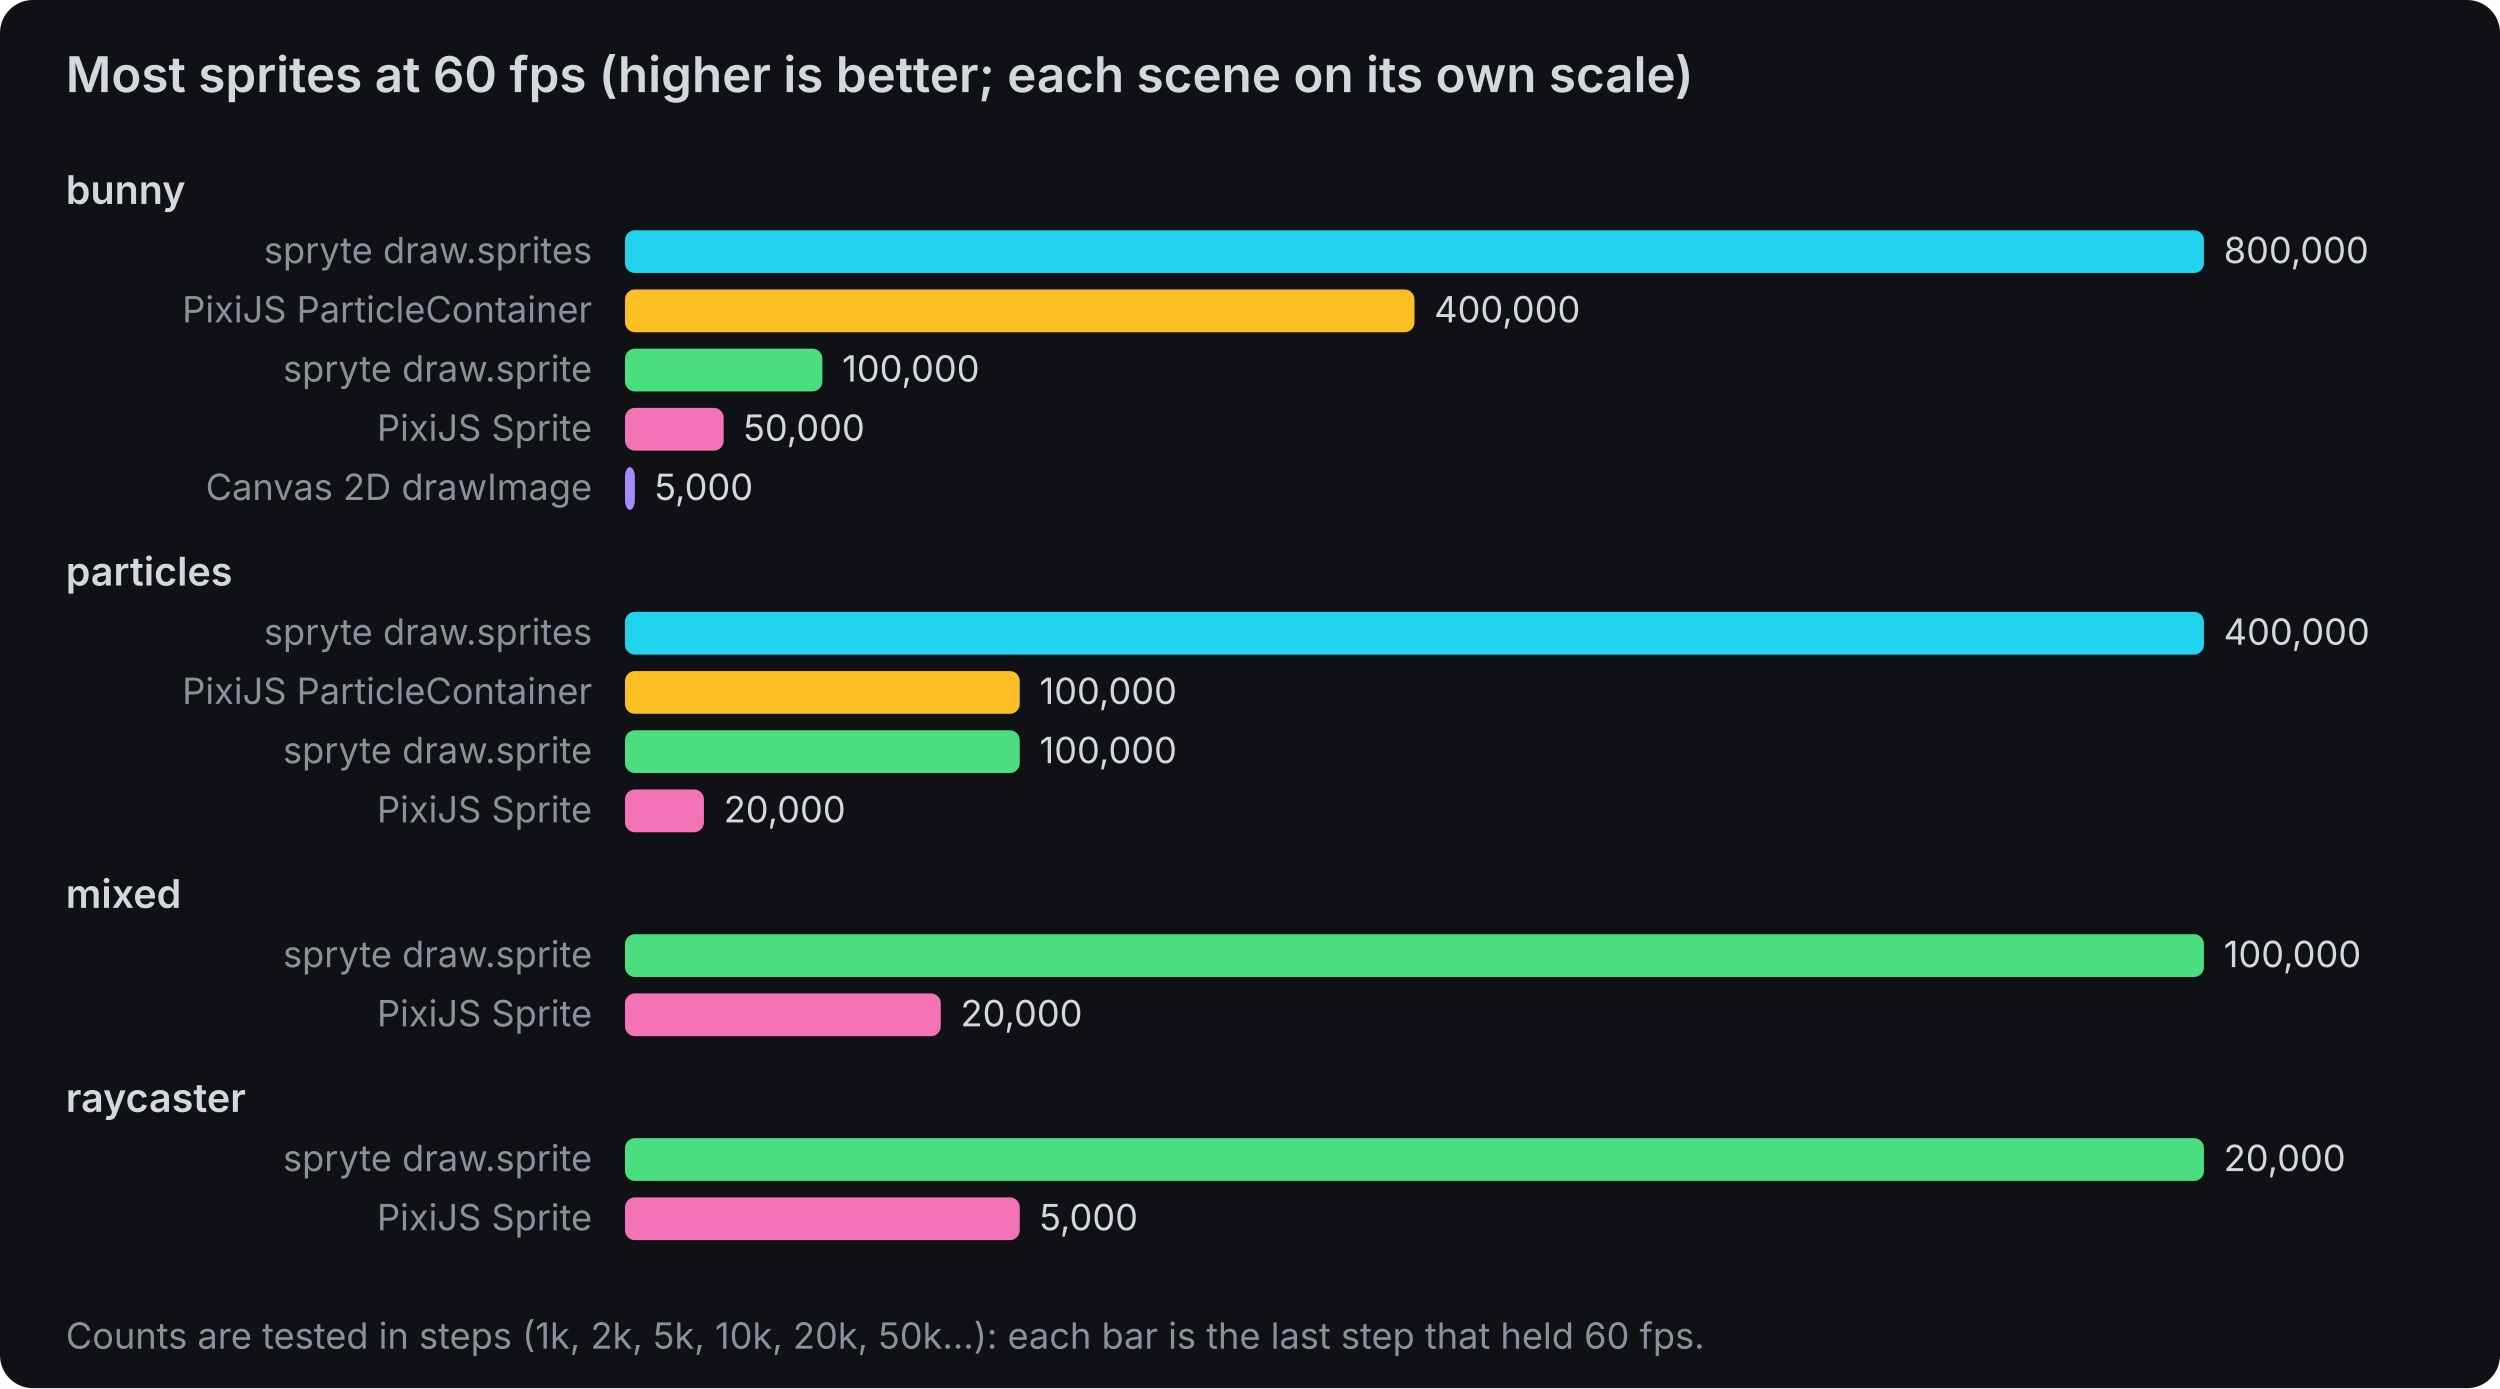
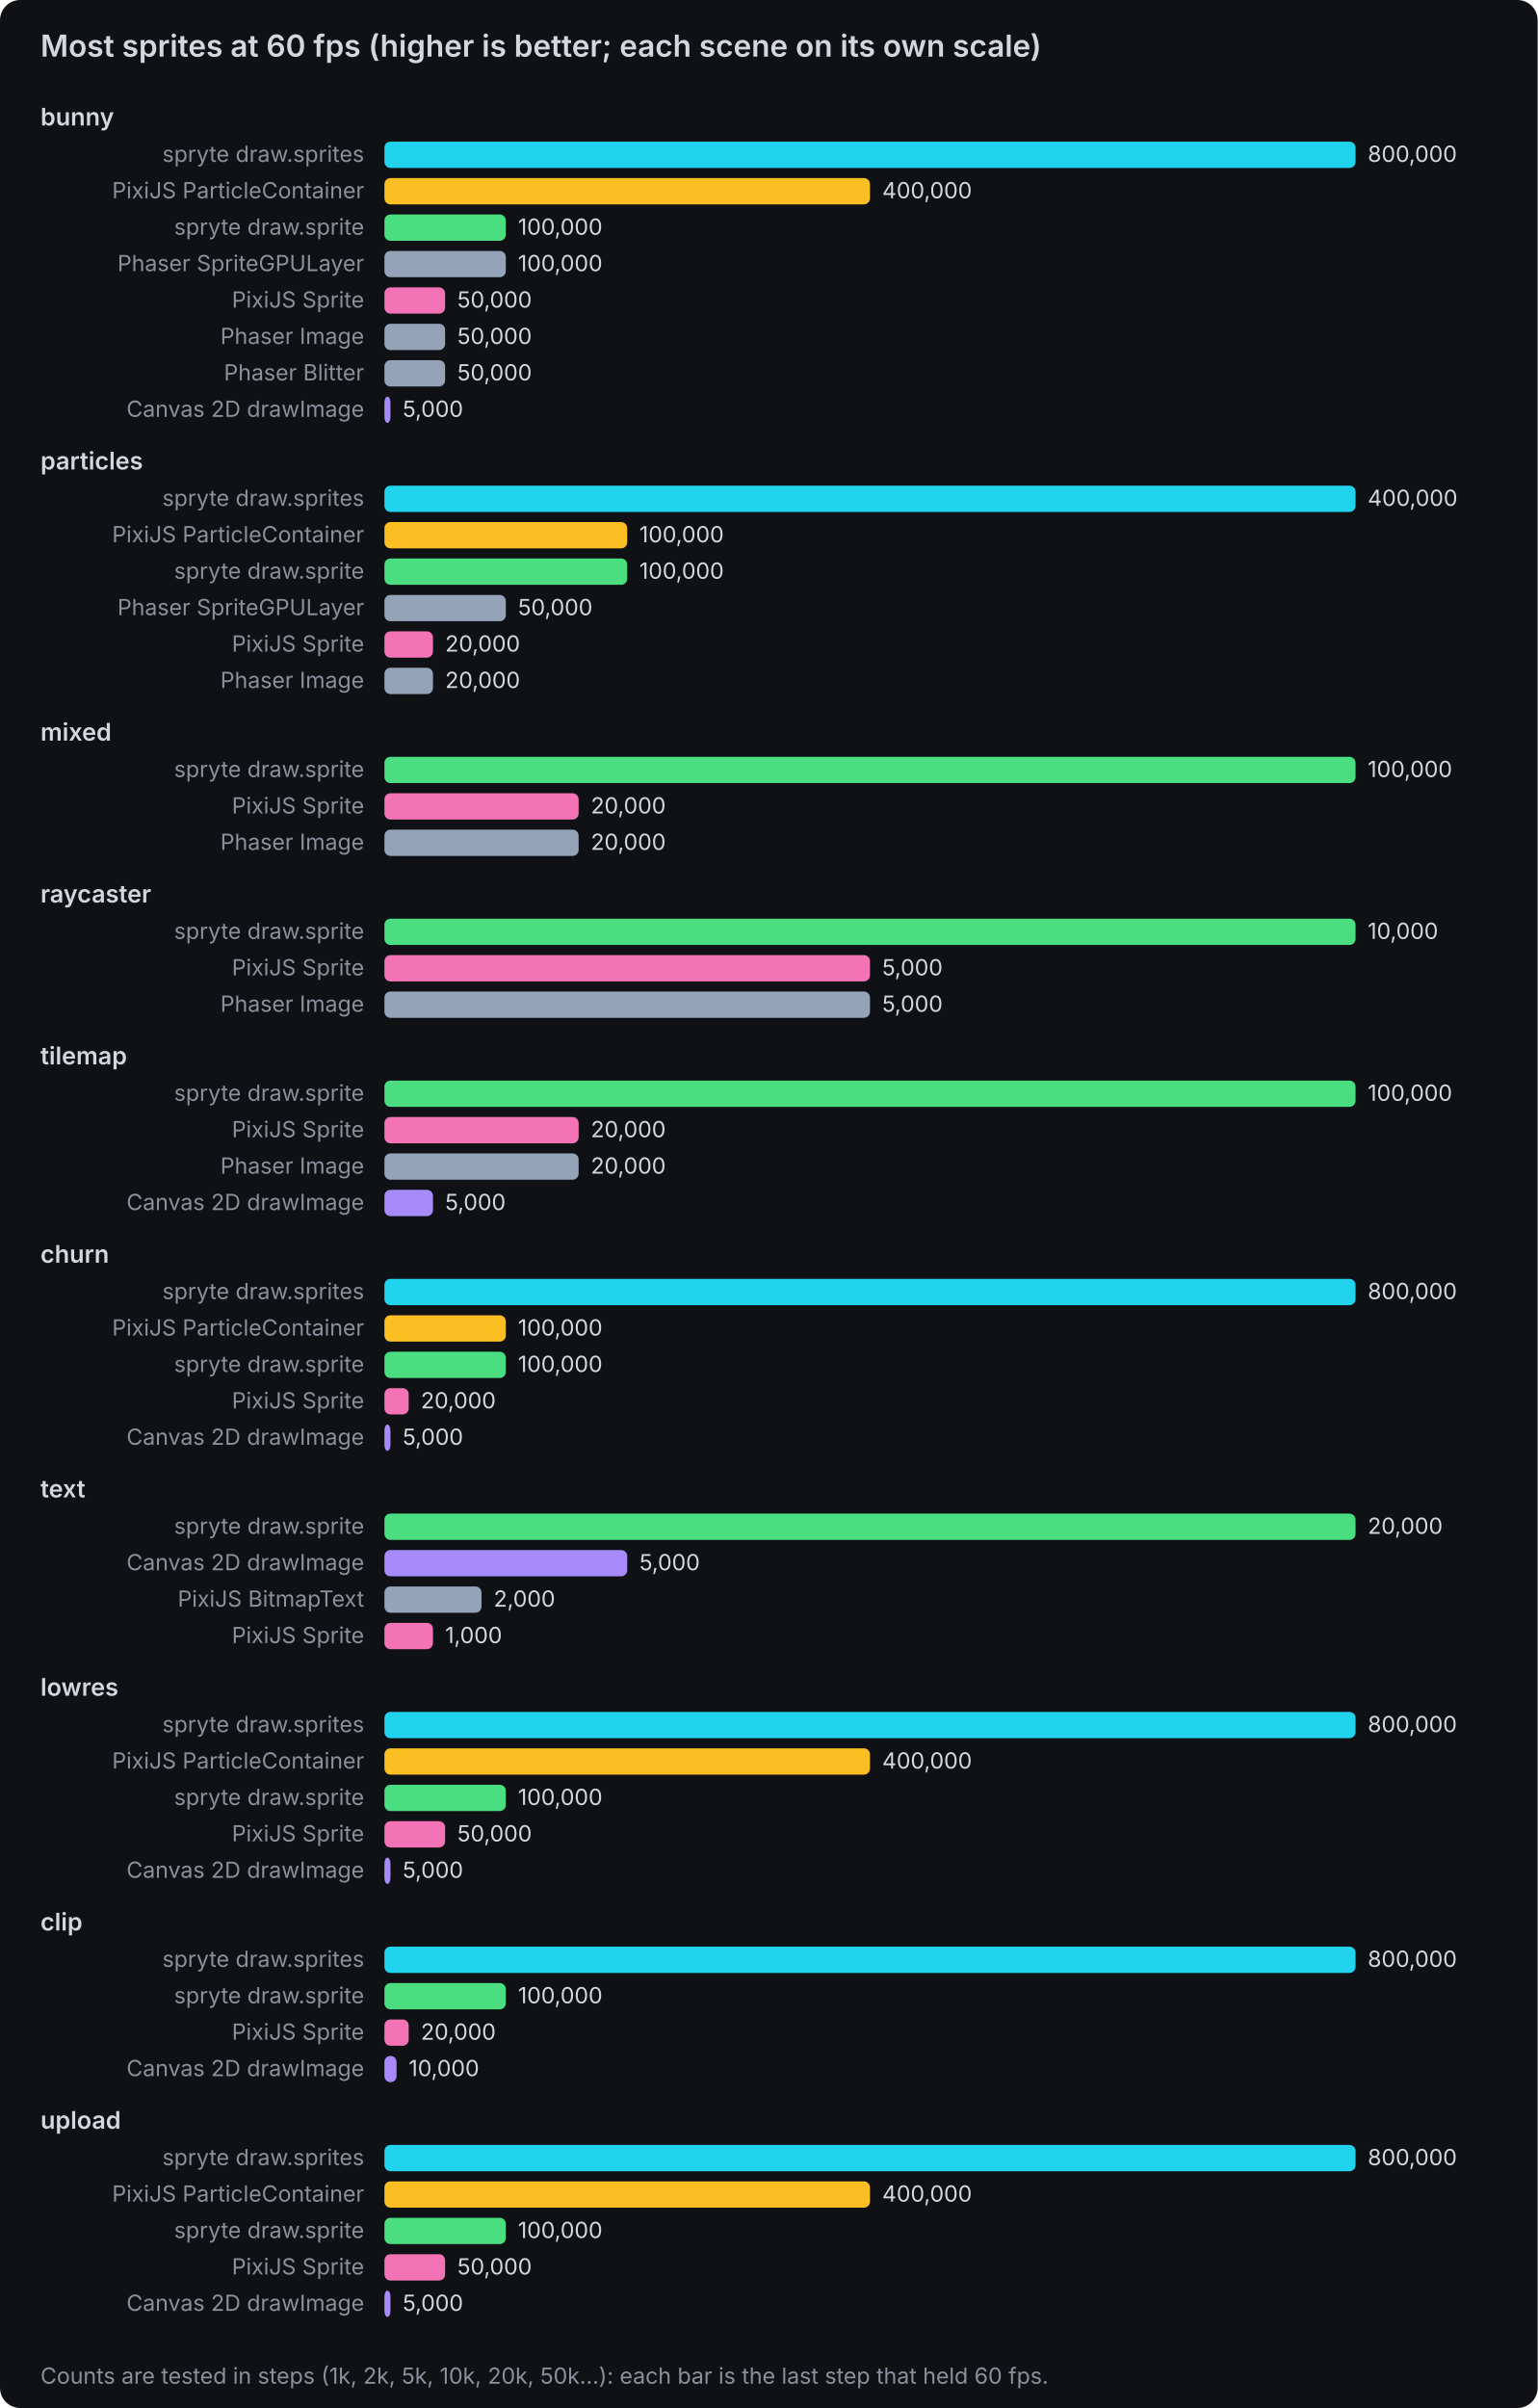
- <svg xmlns="http://www.w3.org/2000/svg" viewBox="0 0 760 422" width="760" height="422" font-family="ui-sans-serif, system-ui, -apple-system, Segoe UI, sans-serif" role="img" aria-label="Most sprites at 60 fps">
-   <rect width="760" height="422" rx="10" fill="#0f1115" />
+ <svg xmlns="http://www.w3.org/2000/svg" viewBox="0 0 760 1190" width="760" height="1190" font-family="ui-sans-serif, system-ui, -apple-system, Segoe UI, sans-serif" role="img" aria-label="Most sprites at 60 fps">
+   <rect width="760" height="1190" rx="10" fill="#0f1115" />
  <text x="20" y="28" fill="#d4d7dd" font-size="15" font-weight="600">Most sprites at 60 fps (higher is better; each scene on its own scale)</text>
  <text x="20" y="62" fill="#d4d7dd" font-size="12" font-weight="600">bunny</text>
  <text x="180" y="80" fill="#8b909a" font-size="11" text-anchor="end">spryte draw.sprites</text>
  <rect x="190" y="70" width="480" height="13" rx="3" fill="#22d3ee" />
  <text x="676" y="80" fill="#d4d7dd" font-size="11">800,000</text>
  <text x="180" y="98" fill="#8b909a" font-size="11" text-anchor="end">PixiJS ParticleContainer</text>
  <rect x="190" y="88" width="240" height="13" rx="3" fill="#fbbf24" />
  <text x="436" y="98" fill="#d4d7dd" font-size="11">400,000</text>
  <text x="180" y="116" fill="#8b909a" font-size="11" text-anchor="end">spryte draw.sprite</text>
  <rect x="190" y="106" width="60" height="13" rx="3" fill="#4ade80" />
  <text x="256" y="116" fill="#d4d7dd" font-size="11">100,000</text>
-   <text x="180" y="134" fill="#8b909a" font-size="11" text-anchor="end">PixiJS Sprite</text>
-   <rect x="190" y="124" width="30" height="13" rx="3" fill="#f472b6" />
-   <text x="226" y="134" fill="#d4d7dd" font-size="11">50,000</text>
-   <text x="180" y="152" fill="#8b909a" font-size="11" text-anchor="end">Canvas 2D drawImage</text>
-   <rect x="190" y="142" width="3" height="13" rx="3" fill="#a78bfa" />
-   <text x="199" y="152" fill="#d4d7dd" font-size="11">5,000</text>
-   <text x="20" y="178" fill="#d4d7dd" font-size="12" font-weight="600">particles</text>
-   <text x="180" y="196" fill="#8b909a" font-size="11" text-anchor="end">spryte draw.sprites</text>
-   <rect x="190" y="186" width="480" height="13" rx="3" fill="#22d3ee" />
-   <text x="676" y="196" fill="#d4d7dd" font-size="11">400,000</text>
-   <text x="180" y="214" fill="#8b909a" font-size="11" text-anchor="end">PixiJS ParticleContainer</text>
-   <rect x="190" y="204" width="120" height="13" rx="3" fill="#fbbf24" />
-   <text x="316" y="214" fill="#d4d7dd" font-size="11">100,000</text>
-   <text x="180" y="232" fill="#8b909a" font-size="11" text-anchor="end">spryte draw.sprite</text>
-   <rect x="190" y="222" width="120" height="13" rx="3" fill="#4ade80" />
-   <text x="316" y="232" fill="#d4d7dd" font-size="11">100,000</text>
-   <text x="180" y="250" fill="#8b909a" font-size="11" text-anchor="end">PixiJS Sprite</text>
-   <rect x="190" y="240" width="24" height="13" rx="3" fill="#f472b6" />
-   <text x="220" y="250" fill="#d4d7dd" font-size="11">20,000</text>
-   <text x="20" y="276" fill="#d4d7dd" font-size="12" font-weight="600">mixed</text>
-   <text x="180" y="294" fill="#8b909a" font-size="11" text-anchor="end">spryte draw.sprite</text>
-   <rect x="190" y="284" width="480" height="13" rx="3" fill="#4ade80" />
-   <text x="676" y="294" fill="#d4d7dd" font-size="11">100,000</text>
-   <text x="180" y="312" fill="#8b909a" font-size="11" text-anchor="end">PixiJS Sprite</text>
-   <rect x="190" y="302" width="96" height="13" rx="3" fill="#f472b6" />
-   <text x="292" y="312" fill="#d4d7dd" font-size="11">20,000</text>
-   <text x="20" y="338" fill="#d4d7dd" font-size="12" font-weight="600">raycaster</text>
-   <text x="180" y="356" fill="#8b909a" font-size="11" text-anchor="end">spryte draw.sprite</text>
-   <rect x="190" y="346" width="480" height="13" rx="3" fill="#4ade80" />
-   <text x="676" y="356" fill="#d4d7dd" font-size="11">20,000</text>
-   <text x="180" y="374" fill="#8b909a" font-size="11" text-anchor="end">PixiJS Sprite</text>
-   <rect x="190" y="364" width="120" height="13" rx="3" fill="#f472b6" />
-   <text x="316" y="374" fill="#d4d7dd" font-size="11">5,000</text>
-   <text x="20" y="410" fill="#8b909a" font-size="11">Counts are tested in steps (1k, 2k, 5k, 10k, 20k, 50k…): each bar is the last step that held 60 fps.</text>
+   <text x="180" y="134" fill="#8b909a" font-size="11" text-anchor="end">Phaser SpriteGPULayer</text>
+   <rect x="190" y="124" width="60" height="13" rx="3" fill="#94a3b8" />
+   <text x="256" y="134" fill="#d4d7dd" font-size="11">100,000</text>
+   <text x="180" y="152" fill="#8b909a" font-size="11" text-anchor="end">PixiJS Sprite</text>
+   <rect x="190" y="142" width="30" height="13" rx="3" fill="#f472b6" />
+   <text x="226" y="152" fill="#d4d7dd" font-size="11">50,000</text>
+   <text x="180" y="170" fill="#8b909a" font-size="11" text-anchor="end">Phaser Image</text>
+   <rect x="190" y="160" width="30" height="13" rx="3" fill="#94a3b8" />
+   <text x="226" y="170" fill="#d4d7dd" font-size="11">50,000</text>
+   <text x="180" y="188" fill="#8b909a" font-size="11" text-anchor="end">Phaser Blitter</text>
+   <rect x="190" y="178" width="30" height="13" rx="3" fill="#94a3b8" />
+   <text x="226" y="188" fill="#d4d7dd" font-size="11">50,000</text>
+   <text x="180" y="206" fill="#8b909a" font-size="11" text-anchor="end">Canvas 2D drawImage</text>
+   <rect x="190" y="196" width="3" height="13" rx="3" fill="#a78bfa" />
+   <text x="199" y="206" fill="#d4d7dd" font-size="11">5,000</text>
+   <text x="20" y="232" fill="#d4d7dd" font-size="12" font-weight="600">particles</text>
+   <text x="180" y="250" fill="#8b909a" font-size="11" text-anchor="end">spryte draw.sprites</text>
+   <rect x="190" y="240" width="480" height="13" rx="3" fill="#22d3ee" />
+   <text x="676" y="250" fill="#d4d7dd" font-size="11">400,000</text>
+   <text x="180" y="268" fill="#8b909a" font-size="11" text-anchor="end">PixiJS ParticleContainer</text>
+   <rect x="190" y="258" width="120" height="13" rx="3" fill="#fbbf24" />
+   <text x="316" y="268" fill="#d4d7dd" font-size="11">100,000</text>
+   <text x="180" y="286" fill="#8b909a" font-size="11" text-anchor="end">spryte draw.sprite</text>
+   <rect x="190" y="276" width="120" height="13" rx="3" fill="#4ade80" />
+   <text x="316" y="286" fill="#d4d7dd" font-size="11">100,000</text>
+   <text x="180" y="304" fill="#8b909a" font-size="11" text-anchor="end">Phaser SpriteGPULayer</text>
+   <rect x="190" y="294" width="60" height="13" rx="3" fill="#94a3b8" />
+   <text x="256" y="304" fill="#d4d7dd" font-size="11">50,000</text>
+   <text x="180" y="322" fill="#8b909a" font-size="11" text-anchor="end">PixiJS Sprite</text>
+   <rect x="190" y="312" width="24" height="13" rx="3" fill="#f472b6" />
+   <text x="220" y="322" fill="#d4d7dd" font-size="11">20,000</text>
+   <text x="180" y="340" fill="#8b909a" font-size="11" text-anchor="end">Phaser Image</text>
+   <rect x="190" y="330" width="24" height="13" rx="3" fill="#94a3b8" />
+   <text x="220" y="340" fill="#d4d7dd" font-size="11">20,000</text>
+   <text x="20" y="366" fill="#d4d7dd" font-size="12" font-weight="600">mixed</text>
+   <text x="180" y="384" fill="#8b909a" font-size="11" text-anchor="end">spryte draw.sprite</text>
+   <rect x="190" y="374" width="480" height="13" rx="3" fill="#4ade80" />
+   <text x="676" y="384" fill="#d4d7dd" font-size="11">100,000</text>
+   <text x="180" y="402" fill="#8b909a" font-size="11" text-anchor="end">PixiJS Sprite</text>
+   <rect x="190" y="392" width="96" height="13" rx="3" fill="#f472b6" />
+   <text x="292" y="402" fill="#d4d7dd" font-size="11">20,000</text>
+   <text x="180" y="420" fill="#8b909a" font-size="11" text-anchor="end">Phaser Image</text>
+   <rect x="190" y="410" width="96" height="13" rx="3" fill="#94a3b8" />
+   <text x="292" y="420" fill="#d4d7dd" font-size="11">20,000</text>
+   <text x="20" y="446" fill="#d4d7dd" font-size="12" font-weight="600">raycaster</text>
+   <text x="180" y="464" fill="#8b909a" font-size="11" text-anchor="end">spryte draw.sprite</text>
+   <rect x="190" y="454" width="480" height="13" rx="3" fill="#4ade80" />
+   <text x="676" y="464" fill="#d4d7dd" font-size="11">10,000</text>
+   <text x="180" y="482" fill="#8b909a" font-size="11" text-anchor="end">PixiJS Sprite</text>
+   <rect x="190" y="472" width="240" height="13" rx="3" fill="#f472b6" />
+   <text x="436" y="482" fill="#d4d7dd" font-size="11">5,000</text>
+   <text x="180" y="500" fill="#8b909a" font-size="11" text-anchor="end">Phaser Image</text>
+   <rect x="190" y="490" width="240" height="13" rx="3" fill="#94a3b8" />
+   <text x="436" y="500" fill="#d4d7dd" font-size="11">5,000</text>
+   <text x="20" y="526" fill="#d4d7dd" font-size="12" font-weight="600">tilemap</text>
+   <text x="180" y="544" fill="#8b909a" font-size="11" text-anchor="end">spryte draw.sprite</text>
+   <rect x="190" y="534" width="480" height="13" rx="3" fill="#4ade80" />
+   <text x="676" y="544" fill="#d4d7dd" font-size="11">100,000</text>
+   <text x="180" y="562" fill="#8b909a" font-size="11" text-anchor="end">PixiJS Sprite</text>
+   <rect x="190" y="552" width="96" height="13" rx="3" fill="#f472b6" />
+   <text x="292" y="562" fill="#d4d7dd" font-size="11">20,000</text>
+   <text x="180" y="580" fill="#8b909a" font-size="11" text-anchor="end">Phaser Image</text>
+   <rect x="190" y="570" width="96" height="13" rx="3" fill="#94a3b8" />
+   <text x="292" y="580" fill="#d4d7dd" font-size="11">20,000</text>
+   <text x="180" y="598" fill="#8b909a" font-size="11" text-anchor="end">Canvas 2D drawImage</text>
+   <rect x="190" y="588" width="24" height="13" rx="3" fill="#a78bfa" />
+   <text x="220" y="598" fill="#d4d7dd" font-size="11">5,000</text>
+   <text x="20" y="624" fill="#d4d7dd" font-size="12" font-weight="600">churn</text>
+   <text x="180" y="642" fill="#8b909a" font-size="11" text-anchor="end">spryte draw.sprites</text>
+   <rect x="190" y="632" width="480" height="13" rx="3" fill="#22d3ee" />
+   <text x="676" y="642" fill="#d4d7dd" font-size="11">800,000</text>
+   <text x="180" y="660" fill="#8b909a" font-size="11" text-anchor="end">PixiJS ParticleContainer</text>
+   <rect x="190" y="650" width="60" height="13" rx="3" fill="#fbbf24" />
+   <text x="256" y="660" fill="#d4d7dd" font-size="11">100,000</text>
+   <text x="180" y="678" fill="#8b909a" font-size="11" text-anchor="end">spryte draw.sprite</text>
+   <rect x="190" y="668" width="60" height="13" rx="3" fill="#4ade80" />
+   <text x="256" y="678" fill="#d4d7dd" font-size="11">100,000</text>
+   <text x="180" y="696" fill="#8b909a" font-size="11" text-anchor="end">PixiJS Sprite</text>
+   <rect x="190" y="686" width="12" height="13" rx="3" fill="#f472b6" />
+   <text x="208" y="696" fill="#d4d7dd" font-size="11">20,000</text>
+   <text x="180" y="714" fill="#8b909a" font-size="11" text-anchor="end">Canvas 2D drawImage</text>
+   <rect x="190" y="704" width="3" height="13" rx="3" fill="#a78bfa" />
+   <text x="199" y="714" fill="#d4d7dd" font-size="11">5,000</text>
+   <text x="20" y="740" fill="#d4d7dd" font-size="12" font-weight="600">text</text>
+   <text x="180" y="758" fill="#8b909a" font-size="11" text-anchor="end">spryte draw.sprite</text>
+   <rect x="190" y="748" width="480" height="13" rx="3" fill="#4ade80" />
+   <text x="676" y="758" fill="#d4d7dd" font-size="11">20,000</text>
+   <text x="180" y="776" fill="#8b909a" font-size="11" text-anchor="end">Canvas 2D drawImage</text>
+   <rect x="190" y="766" width="120" height="13" rx="3" fill="#a78bfa" />
+   <text x="316" y="776" fill="#d4d7dd" font-size="11">5,000</text>
+   <text x="180" y="794" fill="#8b909a" font-size="11" text-anchor="end">PixiJS BitmapText</text>
+   <rect x="190" y="784" width="48" height="13" rx="3" fill="#94a3b8" />
+   <text x="244" y="794" fill="#d4d7dd" font-size="11">2,000</text>
+   <text x="180" y="812" fill="#8b909a" font-size="11" text-anchor="end">PixiJS Sprite</text>
+   <rect x="190" y="802" width="24" height="13" rx="3" fill="#f472b6" />
+   <text x="220" y="812" fill="#d4d7dd" font-size="11">1,000</text>
+   <text x="20" y="838" fill="#d4d7dd" font-size="12" font-weight="600">lowres</text>
+   <text x="180" y="856" fill="#8b909a" font-size="11" text-anchor="end">spryte draw.sprites</text>
+   <rect x="190" y="846" width="480" height="13" rx="3" fill="#22d3ee" />
+   <text x="676" y="856" fill="#d4d7dd" font-size="11">800,000</text>
+   <text x="180" y="874" fill="#8b909a" font-size="11" text-anchor="end">PixiJS ParticleContainer</text>
+   <rect x="190" y="864" width="240" height="13" rx="3" fill="#fbbf24" />
+   <text x="436" y="874" fill="#d4d7dd" font-size="11">400,000</text>
+   <text x="180" y="892" fill="#8b909a" font-size="11" text-anchor="end">spryte draw.sprite</text>
+   <rect x="190" y="882" width="60" height="13" rx="3" fill="#4ade80" />
+   <text x="256" y="892" fill="#d4d7dd" font-size="11">100,000</text>
+   <text x="180" y="910" fill="#8b909a" font-size="11" text-anchor="end">PixiJS Sprite</text>
+   <rect x="190" y="900" width="30" height="13" rx="3" fill="#f472b6" />
+   <text x="226" y="910" fill="#d4d7dd" font-size="11">50,000</text>
+   <text x="180" y="928" fill="#8b909a" font-size="11" text-anchor="end">Canvas 2D drawImage</text>
+   <rect x="190" y="918" width="3" height="13" rx="3" fill="#a78bfa" />
+   <text x="199" y="928" fill="#d4d7dd" font-size="11">5,000</text>
+   <text x="20" y="954" fill="#d4d7dd" font-size="12" font-weight="600">clip</text>
+   <text x="180" y="972" fill="#8b909a" font-size="11" text-anchor="end">spryte draw.sprites</text>
+   <rect x="190" y="962" width="480" height="13" rx="3" fill="#22d3ee" />
+   <text x="676" y="972" fill="#d4d7dd" font-size="11">800,000</text>
+   <text x="180" y="990" fill="#8b909a" font-size="11" text-anchor="end">spryte draw.sprite</text>
+   <rect x="190" y="980" width="60" height="13" rx="3" fill="#4ade80" />
+   <text x="256" y="990" fill="#d4d7dd" font-size="11">100,000</text>
+   <text x="180" y="1008" fill="#8b909a" font-size="11" text-anchor="end">PixiJS Sprite</text>
+   <rect x="190" y="998" width="12" height="13" rx="3" fill="#f472b6" />
+   <text x="208" y="1008" fill="#d4d7dd" font-size="11">20,000</text>
+   <text x="180" y="1026" fill="#8b909a" font-size="11" text-anchor="end">Canvas 2D drawImage</text>
+   <rect x="190" y="1016" width="6" height="13" rx="3" fill="#a78bfa" />
+   <text x="202" y="1026" fill="#d4d7dd" font-size="11">10,000</text>
+   <text x="20" y="1052" fill="#d4d7dd" font-size="12" font-weight="600">upload</text>
+   <text x="180" y="1070" fill="#8b909a" font-size="11" text-anchor="end">spryte draw.sprites</text>
+   <rect x="190" y="1060" width="480" height="13" rx="3" fill="#22d3ee" />
+   <text x="676" y="1070" fill="#d4d7dd" font-size="11">800,000</text>
+   <text x="180" y="1088" fill="#8b909a" font-size="11" text-anchor="end">PixiJS ParticleContainer</text>
+   <rect x="190" y="1078" width="240" height="13" rx="3" fill="#fbbf24" />
+   <text x="436" y="1088" fill="#d4d7dd" font-size="11">400,000</text>
+   <text x="180" y="1106" fill="#8b909a" font-size="11" text-anchor="end">spryte draw.sprite</text>
+   <rect x="190" y="1096" width="60" height="13" rx="3" fill="#4ade80" />
+   <text x="256" y="1106" fill="#d4d7dd" font-size="11">100,000</text>
+   <text x="180" y="1124" fill="#8b909a" font-size="11" text-anchor="end">PixiJS Sprite</text>
+   <rect x="190" y="1114" width="30" height="13" rx="3" fill="#f472b6" />
+   <text x="226" y="1124" fill="#d4d7dd" font-size="11">50,000</text>
+   <text x="180" y="1142" fill="#8b909a" font-size="11" text-anchor="end">Canvas 2D drawImage</text>
+   <rect x="190" y="1132" width="3" height="13" rx="3" fill="#a78bfa" />
+   <text x="199" y="1142" fill="#d4d7dd" font-size="11">5,000</text>
+   <text x="20" y="1178" fill="#8b909a" font-size="11">Counts are tested in steps (1k, 2k, 5k, 10k, 20k, 50k…): each bar is the last step that held 60 fps.</text>
</svg>
